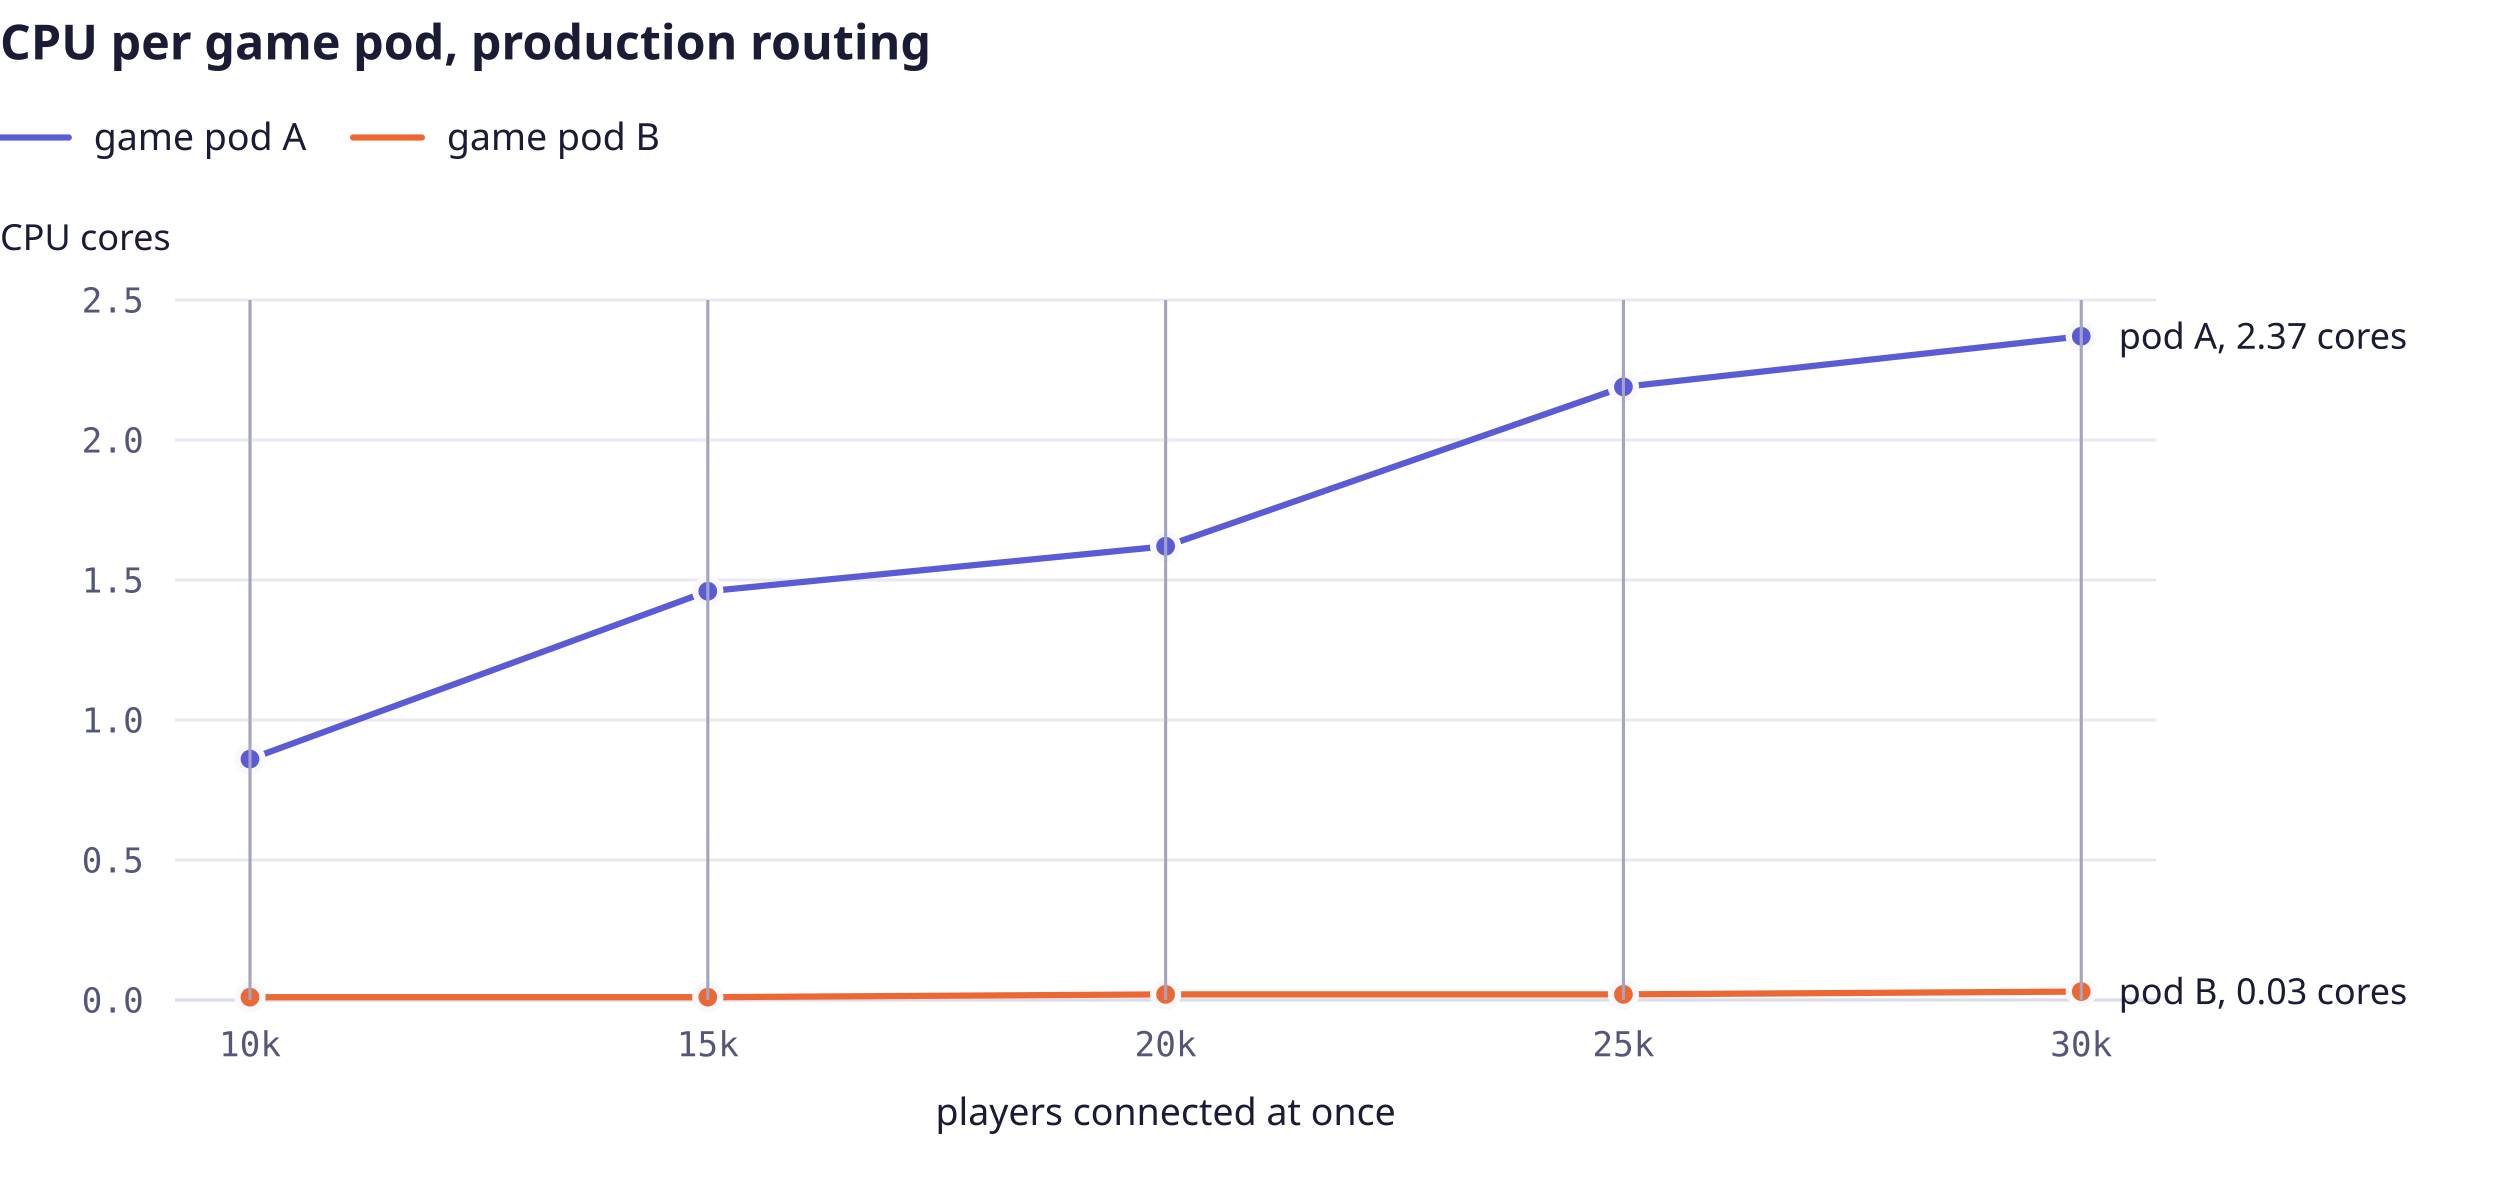
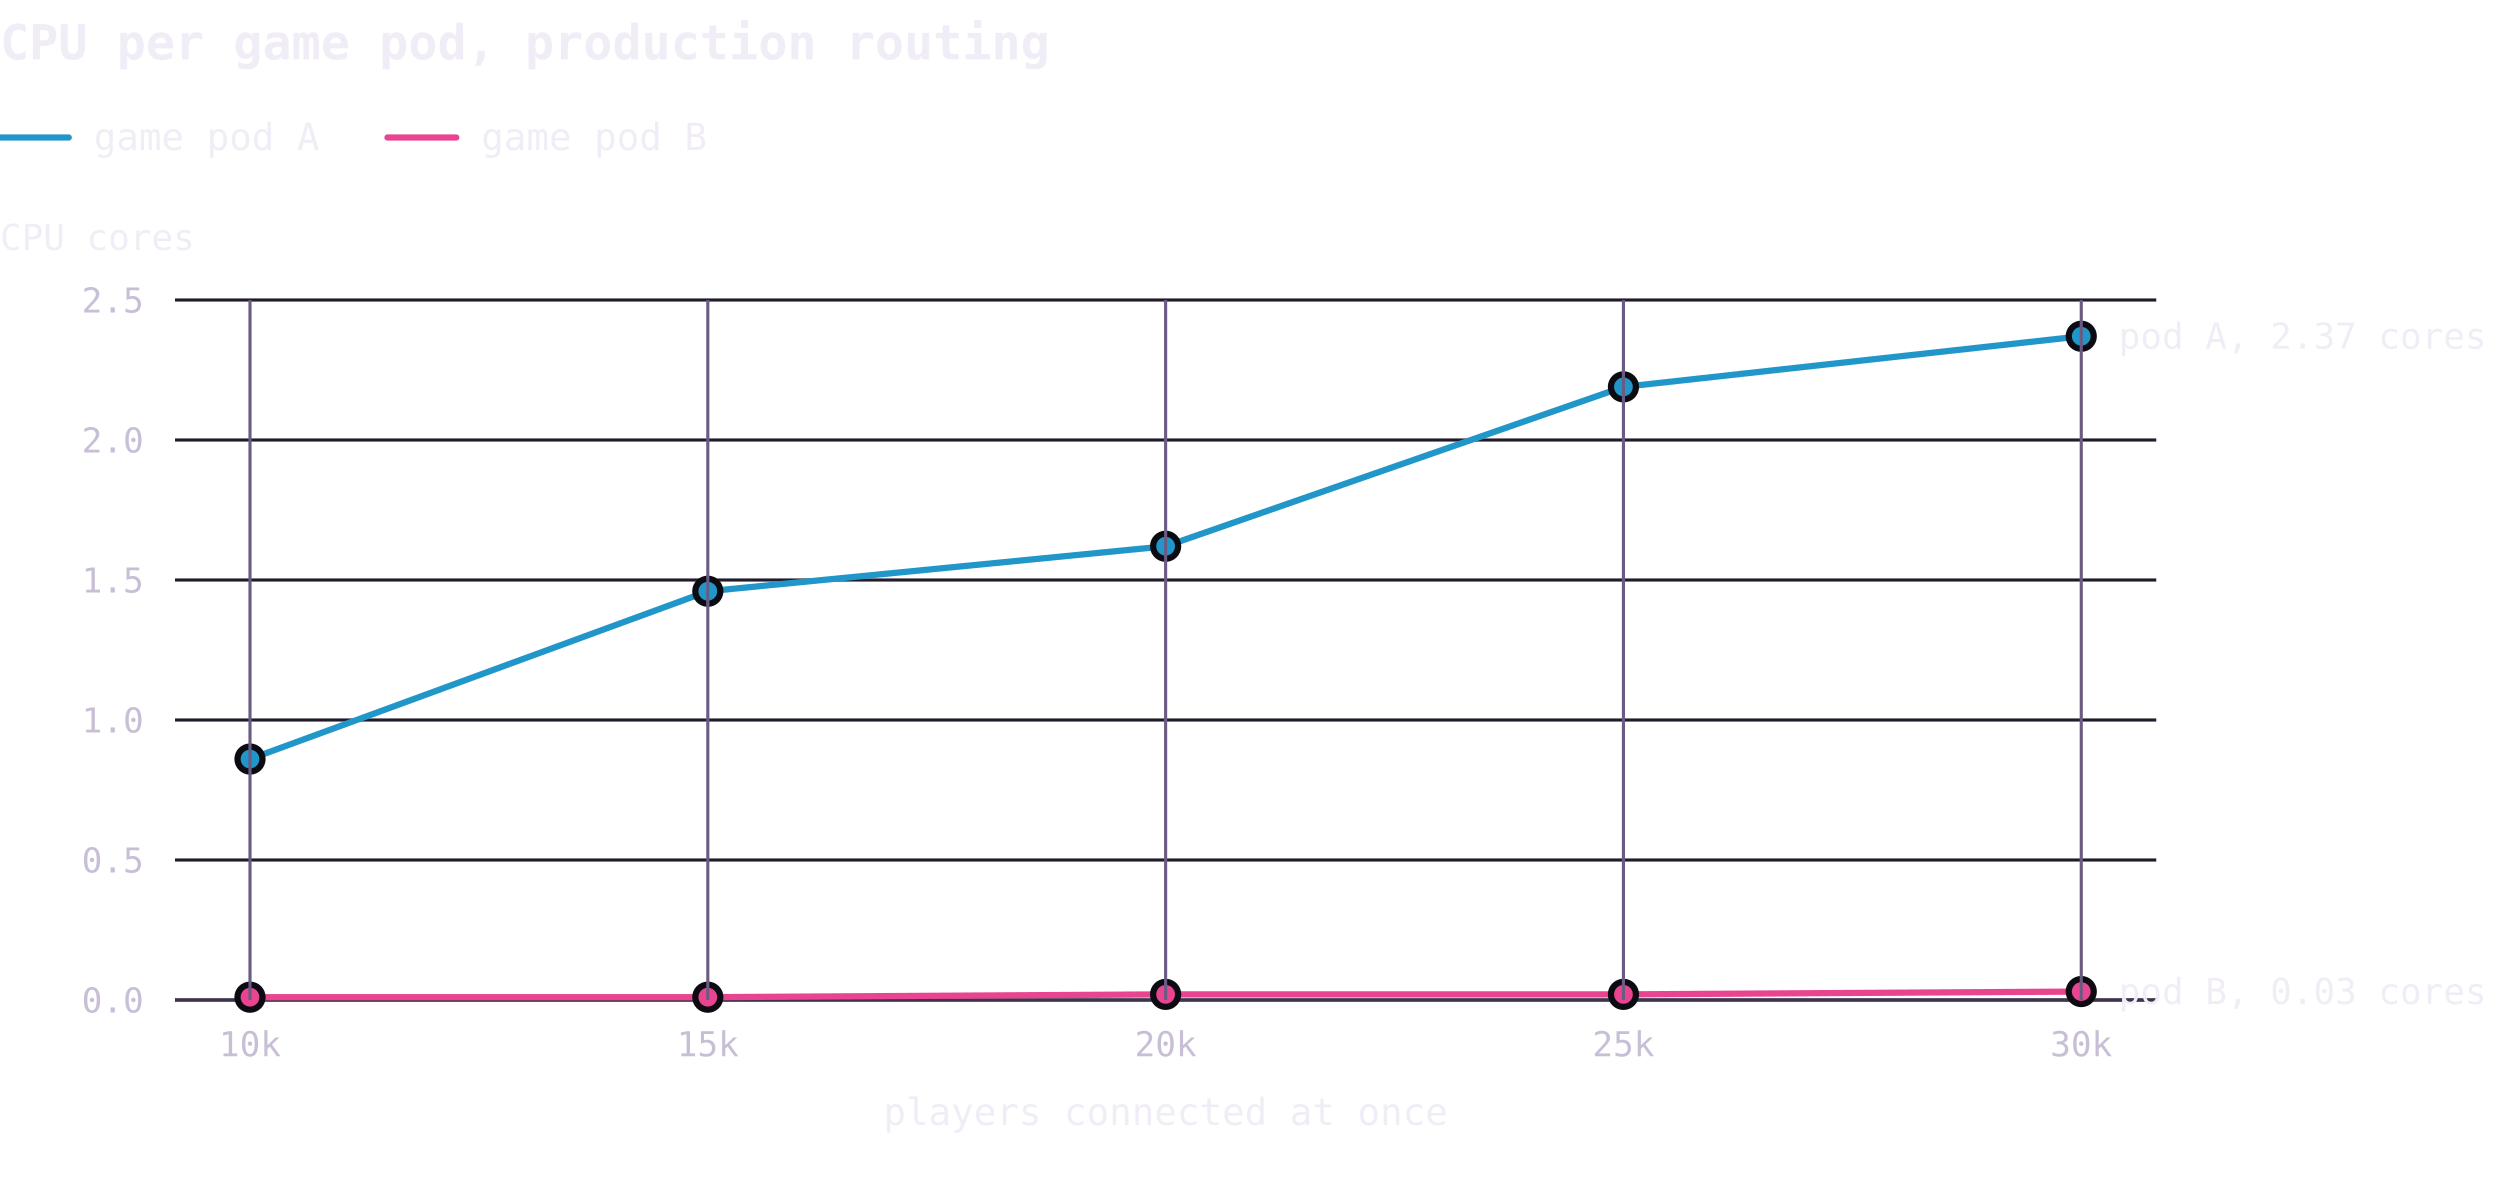
- <svg xmlns="http://www.w3.org/2000/svg" viewBox="0 0 800 380" width="800" height="380" role="img" aria-label="CPU per game pod with production's routing: pod A does all the work, pod B stays idle">
-   <text x="0" y="19" font-size="15.5" class="dg-t dg-b" fill="#1a1b35" font-family="PT Sans, sans-serif" font-weight="700">CPU per game pod, production routing</text>
-   <path d="M56 320H690" style="stroke:var(--dg-grid,#e9e9f1)" stroke-width="1" />
-   <text x="46" y="324" font-size="11" text-anchor="end" class="dg-m" fill="#55577a" font-family="JetBrains Mono, monospace" font-weight="500">0.0</text>
-   <path d="M56 275.2H690" style="stroke:var(--dg-grid,#e9e9f1)" stroke-width="1" />
-   <text x="46" y="279.2" font-size="11" text-anchor="end" class="dg-m" fill="#55577a" font-family="JetBrains Mono, monospace" font-weight="500">0.5</text>
-   <path d="M56 230.4H690" style="stroke:var(--dg-grid,#e9e9f1)" stroke-width="1" />
-   <text x="46" y="234.4" font-size="11" text-anchor="end" class="dg-m" fill="#55577a" font-family="JetBrains Mono, monospace" font-weight="500">1.0</text>
-   <path d="M56 185.6H690" style="stroke:var(--dg-grid,#e9e9f1)" stroke-width="1" />
-   <text x="46" y="189.6" font-size="11" text-anchor="end" class="dg-m" fill="#55577a" font-family="JetBrains Mono, monospace" font-weight="500">1.5</text>
-   <path d="M56 140.8H690" style="stroke:var(--dg-grid,#e9e9f1)" stroke-width="1" />
-   <text x="46" y="144.8" font-size="11" text-anchor="end" class="dg-m" fill="#55577a" font-family="JetBrains Mono, monospace" font-weight="500">2.0</text>
-   <path d="M56 96H690" style="stroke:var(--dg-grid,#e9e9f1)" stroke-width="1" />
-   <text x="46" y="100" font-size="11" text-anchor="end" class="dg-m" fill="#55577a" font-family="JetBrains Mono, monospace" font-weight="500">2.5</text>
-   <text x="0" y="80" font-size="11.5" class="dg-t" fill="#1a1b35" font-family="PT Sans, sans-serif">CPU cores</text>
-   <path d="M56 320H690" style="stroke:var(--dg-border,#dcdde8)" stroke-width="1" />
-   <text x="80" y="338" font-size="11" text-anchor="middle" class="dg-m" fill="#55577a" font-family="JetBrains Mono, monospace" font-weight="500">10k</text>
-   <text x="226.5" y="338" font-size="11" text-anchor="middle" class="dg-m" fill="#55577a" font-family="JetBrains Mono, monospace" font-weight="500">15k</text>
-   <text x="373" y="338" font-size="11" text-anchor="middle" class="dg-m" fill="#55577a" font-family="JetBrains Mono, monospace" font-weight="500">20k</text>
-   <text x="519.5" y="338" font-size="11" text-anchor="middle" class="dg-m" fill="#55577a" font-family="JetBrains Mono, monospace" font-weight="500">25k</text>
-   <text x="666" y="338" font-size="11" text-anchor="middle" class="dg-m" fill="#55577a" font-family="JetBrains Mono, monospace" font-weight="500">30k</text>
-   <text x="373" y="360" font-size="12" text-anchor="middle" class="dg-t" fill="#1a1b35" font-family="PT Sans, sans-serif">players connected at once</text>
-   <path d="M80 319.1L226.5 319.1L373 318.2L519.5 318.2L666 317.3" fill="none" style="stroke:var(--dg-series-2,#eb6834)" stroke-width="2" stroke-linejoin="round" stroke-linecap="round" />
-   <path d="M80 242.9L226.5 189.2L373 174.8L519.5 123.8L666 107.6" fill="none" style="stroke:var(--dg-series-1,#5b5bd6)" stroke-width="2" stroke-linejoin="round" stroke-linecap="round" />
-   <circle cx="80" cy="319.1" r="4" style="fill:var(--dg-series-2,#eb6834);stroke:var(--dg-page,#f9f8fd)" stroke-width="2" />
-   <circle cx="226.5" cy="319.1" r="4" style="fill:var(--dg-series-2,#eb6834);stroke:var(--dg-page,#f9f8fd)" stroke-width="2" />
-   <circle cx="373" cy="318.2" r="4" style="fill:var(--dg-series-2,#eb6834);stroke:var(--dg-page,#f9f8fd)" stroke-width="2" />
-   <circle cx="519.5" cy="318.2" r="4" style="fill:var(--dg-series-2,#eb6834);stroke:var(--dg-page,#f9f8fd)" stroke-width="2" />
-   <circle cx="666" cy="317.3" r="4" style="fill:var(--dg-series-2,#eb6834);stroke:var(--dg-page,#f9f8fd)" stroke-width="2" />
-   <circle cx="80" cy="242.9" r="4" style="fill:var(--dg-series-1,#5b5bd6);stroke:var(--dg-page,#f9f8fd)" stroke-width="2" />
-   <circle cx="226.5" cy="189.2" r="4" style="fill:var(--dg-series-1,#5b5bd6);stroke:var(--dg-page,#f9f8fd)" stroke-width="2" />
-   <circle cx="373" cy="174.8" r="4" style="fill:var(--dg-series-1,#5b5bd6);stroke:var(--dg-page,#f9f8fd)" stroke-width="2" />
-   <circle cx="519.5" cy="123.8" r="4" style="fill:var(--dg-series-1,#5b5bd6);stroke:var(--dg-page,#f9f8fd)" stroke-width="2" />
-   <circle cx="666" cy="107.6" r="4" style="fill:var(--dg-series-1,#5b5bd6);stroke:var(--dg-page,#f9f8fd)" stroke-width="2" />
-   <path d="M0 44h22" fill="none" style="stroke:var(--dg-series-1,#5b5bd6)" stroke-width="2" stroke-linecap="round" />
-   <text x="30" y="48" font-size="12" class="dg-t" fill="#1a1b35" font-family="PT Sans, sans-serif">game pod A</text>
-   <path d="M113 44h22" fill="none" style="stroke:var(--dg-series-2,#eb6834)" stroke-width="2" stroke-linecap="round" />
-   <text x="143" y="48" font-size="12" class="dg-t" fill="#1a1b35" font-family="PT Sans, sans-serif">game pod B</text>
-   <text x="678" y="111.6" font-size="11.5" class="dg-t" fill="#1a1b35" font-family="PT Sans, sans-serif">pod A, 2.37 cores</text>
-   <text x="678" y="321.3" font-size="11.5" class="dg-t" fill="#1a1b35" font-family="PT Sans, sans-serif">pod B, 0.03 cores</text>
-   <g class="dg-hit" data-tip="{&quot;t&quot;: &quot;10,000 players&quot;, &quot;r&quot;: [[&quot;0.86 cores&quot;, &quot;game pod A&quot;, &quot;var(--dg-series-1,#5b5bd6)&quot;, false], [&quot;0.01 cores&quot;, &quot;game pod B&quot;, &quot;var(--dg-series-2,#eb6834)&quot;, false]]}">
-     <path class="dg-xhair" d="M80 96V320" fill="none" style="stroke:var(--dg-edge,#a3a5bf)" stroke-width="1" />
+ <svg xmlns="http://www.w3.org/2000/svg" viewBox="0 0 800 380" width="800" height="380" role="group" aria-label="CPU per game pod with production's routing: pod A does all the work, pod B stays idle">
+   <text x="0" y="19" font-size="15.5" class="dg-t dg-b" fill="#f1edf7" font-family="IBM Plex Mono, monospace" font-weight="700">CPU per game pod, production routing</text>
+   <path d="M56 320H690" style="stroke:var(--dg-grid,#211b2c)" stroke-width="1" />
+   <text x="46" y="324" font-size="11" text-anchor="end" class="dg-m" fill="#c8bfd6" font-family="IBM Plex Mono, monospace" font-weight="500">0.0</text>
+   <path d="M56 275.2H690" style="stroke:var(--dg-grid,#211b2c)" stroke-width="1" />
+   <text x="46" y="279.2" font-size="11" text-anchor="end" class="dg-m" fill="#c8bfd6" font-family="IBM Plex Mono, monospace" font-weight="500">0.5</text>
+   <path d="M56 230.4H690" style="stroke:var(--dg-grid,#211b2c)" stroke-width="1" />
+   <text x="46" y="234.4" font-size="11" text-anchor="end" class="dg-m" fill="#c8bfd6" font-family="IBM Plex Mono, monospace" font-weight="500">1.0</text>
+   <path d="M56 185.6H690" style="stroke:var(--dg-grid,#211b2c)" stroke-width="1" />
+   <text x="46" y="189.6" font-size="11" text-anchor="end" class="dg-m" fill="#c8bfd6" font-family="IBM Plex Mono, monospace" font-weight="500">1.5</text>
+   <path d="M56 140.8H690" style="stroke:var(--dg-grid,#211b2c)" stroke-width="1" />
+   <text x="46" y="144.8" font-size="11" text-anchor="end" class="dg-m" fill="#c8bfd6" font-family="IBM Plex Mono, monospace" font-weight="500">2.0</text>
+   <path d="M56 96H690" style="stroke:var(--dg-grid,#211b2c)" stroke-width="1" />
+   <text x="46" y="100" font-size="11" text-anchor="end" class="dg-m" fill="#c8bfd6" font-family="IBM Plex Mono, monospace" font-weight="500">2.5</text>
+   <text x="0" y="80" font-size="11.5" class="dg-t" fill="#f1edf7" font-family="IBM Plex Mono, monospace">CPU cores</text>
+   <path d="M56 320H690" style="stroke:var(--dg-border,#3e3450)" stroke-width="1" />
+   <text x="80" y="338" font-size="11" text-anchor="middle" class="dg-m" fill="#c8bfd6" font-family="IBM Plex Mono, monospace" font-weight="500">10k</text>
+   <text x="226.5" y="338" font-size="11" text-anchor="middle" class="dg-m" fill="#c8bfd6" font-family="IBM Plex Mono, monospace" font-weight="500">15k</text>
+   <text x="373" y="338" font-size="11" text-anchor="middle" class="dg-m" fill="#c8bfd6" font-family="IBM Plex Mono, monospace" font-weight="500">20k</text>
+   <text x="519.5" y="338" font-size="11" text-anchor="middle" class="dg-m" fill="#c8bfd6" font-family="IBM Plex Mono, monospace" font-weight="500">25k</text>
+   <text x="666" y="338" font-size="11" text-anchor="middle" class="dg-m" fill="#c8bfd6" font-family="IBM Plex Mono, monospace" font-weight="500">30k</text>
+   <text x="373" y="360" font-size="12" text-anchor="middle" class="dg-t" fill="#f1edf7" font-family="IBM Plex Mono, monospace">players connected at once</text>
+   <path d="M80 319.1L226.5 319.1L373 318.2L519.5 318.2L666 317.3" fill="none" style="stroke:var(--dg-series-2,#e8448f)" stroke-width="2" stroke-linejoin="round" stroke-linecap="round" />
+   <path d="M80 242.9L226.5 189.2L373 174.8L519.5 123.8L666 107.6" fill="none" style="stroke:var(--dg-series-1,#2196c8)" stroke-width="2" stroke-linejoin="round" stroke-linecap="round" />
+   <circle cx="80" cy="319.1" r="4" style="fill:var(--dg-series-2,#e8448f);stroke:var(--dg-page,#0d0b12)" stroke-width="2" />
+   <circle cx="226.5" cy="319.1" r="4" style="fill:var(--dg-series-2,#e8448f);stroke:var(--dg-page,#0d0b12)" stroke-width="2" />
+   <circle cx="373" cy="318.2" r="4" style="fill:var(--dg-series-2,#e8448f);stroke:var(--dg-page,#0d0b12)" stroke-width="2" />
+   <circle cx="519.5" cy="318.2" r="4" style="fill:var(--dg-series-2,#e8448f);stroke:var(--dg-page,#0d0b12)" stroke-width="2" />
+   <circle cx="666" cy="317.3" r="4" style="fill:var(--dg-series-2,#e8448f);stroke:var(--dg-page,#0d0b12)" stroke-width="2" />
+   <circle cx="80" cy="242.9" r="4" style="fill:var(--dg-series-1,#2196c8);stroke:var(--dg-page,#0d0b12)" stroke-width="2" />
+   <circle cx="226.5" cy="189.2" r="4" style="fill:var(--dg-series-1,#2196c8);stroke:var(--dg-page,#0d0b12)" stroke-width="2" />
+   <circle cx="373" cy="174.8" r="4" style="fill:var(--dg-series-1,#2196c8);stroke:var(--dg-page,#0d0b12)" stroke-width="2" />
+   <circle cx="519.5" cy="123.8" r="4" style="fill:var(--dg-series-1,#2196c8);stroke:var(--dg-page,#0d0b12)" stroke-width="2" />
+   <circle cx="666" cy="107.6" r="4" style="fill:var(--dg-series-1,#2196c8);stroke:var(--dg-page,#0d0b12)" stroke-width="2" />
+   <path d="M0 44h22" fill="none" style="stroke:var(--dg-series-1,#2196c8)" stroke-width="2" stroke-linecap="round" />
+   <text x="30" y="48" font-size="12" class="dg-t" fill="#f1edf7" font-family="IBM Plex Mono, monospace">game pod A</text>
+   <path d="M124 44h22" fill="none" style="stroke:var(--dg-series-2,#e8448f)" stroke-width="2" stroke-linecap="round" />
+   <text x="154" y="48" font-size="12" class="dg-t" fill="#f1edf7" font-family="IBM Plex Mono, monospace">game pod B</text>
+   <text x="678" y="111.6" font-size="11.5" class="dg-t" fill="#f1edf7" font-family="IBM Plex Mono, monospace">pod A, 2.37 cores</text>
+   <text x="678" y="321.3" font-size="11.5" class="dg-t" fill="#f1edf7" font-family="IBM Plex Mono, monospace">pod B, 0.03 cores</text>
+   <g class="dg-hit" data-tip="{&quot;t&quot;: &quot;10,000 players&quot;, &quot;r&quot;: [[&quot;0.86 cores&quot;, &quot;game pod A&quot;, &quot;var(--dg-series-1,#2196c8)&quot;, false], [&quot;0.01 cores&quot;, &quot;game pod B&quot;, &quot;var(--dg-series-2,#e8448f)&quot;, false]]}">
+     <path class="dg-xhair" d="M80 96V320" fill="none" style="stroke:var(--dg-edge,#6a5b82)" stroke-width="1" />
    <rect x="6.8" y="96" width="146.5" height="224" fill="#000" fill-opacity="0" />
  </g>
-   <g class="dg-hit" data-tip="{&quot;t&quot;: &quot;15,000 players&quot;, &quot;r&quot;: [[&quot;1.46 cores&quot;, &quot;game pod A&quot;, &quot;var(--dg-series-1,#5b5bd6)&quot;, false], [&quot;0.01 cores&quot;, &quot;game pod B&quot;, &quot;var(--dg-series-2,#eb6834)&quot;, false]]}">
-     <path class="dg-xhair" d="M226.5 96V320" fill="none" style="stroke:var(--dg-edge,#a3a5bf)" stroke-width="1" />
+   <g class="dg-hit" data-tip="{&quot;t&quot;: &quot;15,000 players&quot;, &quot;r&quot;: [[&quot;1.46 cores&quot;, &quot;game pod A&quot;, &quot;var(--dg-series-1,#2196c8)&quot;, false], [&quot;0.01 cores&quot;, &quot;game pod B&quot;, &quot;var(--dg-series-2,#e8448f)&quot;, false]]}">
+     <path class="dg-xhair" d="M226.5 96V320" fill="none" style="stroke:var(--dg-edge,#6a5b82)" stroke-width="1" />
    <rect x="153.2" y="96" width="146.5" height="224" fill="#000" fill-opacity="0" />
  </g>
-   <g class="dg-hit" data-tip="{&quot;t&quot;: &quot;20,000 players&quot;, &quot;r&quot;: [[&quot;1.62 cores&quot;, &quot;game pod A&quot;, &quot;var(--dg-series-1,#5b5bd6)&quot;, false], [&quot;0.02 cores&quot;, &quot;game pod B&quot;, &quot;var(--dg-series-2,#eb6834)&quot;, false]]}">
-     <path class="dg-xhair" d="M373 96V320" fill="none" style="stroke:var(--dg-edge,#a3a5bf)" stroke-width="1" />
+   <g class="dg-hit" data-tip="{&quot;t&quot;: &quot;20,000 players&quot;, &quot;r&quot;: [[&quot;1.62 cores&quot;, &quot;game pod A&quot;, &quot;var(--dg-series-1,#2196c8)&quot;, false], [&quot;0.02 cores&quot;, &quot;game pod B&quot;, &quot;var(--dg-series-2,#e8448f)&quot;, false]]}">
+     <path class="dg-xhair" d="M373 96V320" fill="none" style="stroke:var(--dg-edge,#6a5b82)" stroke-width="1" />
    <rect x="299.8" y="96" width="146.5" height="224" fill="#000" fill-opacity="0" />
  </g>
-   <g class="dg-hit" data-tip="{&quot;t&quot;: &quot;25,000 players&quot;, &quot;r&quot;: [[&quot;2.19 cores&quot;, &quot;game pod A&quot;, &quot;var(--dg-series-1,#5b5bd6)&quot;, false], [&quot;0.02 cores&quot;, &quot;game pod B&quot;, &quot;var(--dg-series-2,#eb6834)&quot;, false]]}">
-     <path class="dg-xhair" d="M519.5 96V320" fill="none" style="stroke:var(--dg-edge,#a3a5bf)" stroke-width="1" />
+   <g class="dg-hit" data-tip="{&quot;t&quot;: &quot;25,000 players&quot;, &quot;r&quot;: [[&quot;2.19 cores&quot;, &quot;game pod A&quot;, &quot;var(--dg-series-1,#2196c8)&quot;, false], [&quot;0.02 cores&quot;, &quot;game pod B&quot;, &quot;var(--dg-series-2,#e8448f)&quot;, false]]}">
+     <path class="dg-xhair" d="M519.5 96V320" fill="none" style="stroke:var(--dg-edge,#6a5b82)" stroke-width="1" />
    <rect x="446.2" y="96" width="146.5" height="224" fill="#000" fill-opacity="0" />
  </g>
-   <g class="dg-hit" data-tip="{&quot;t&quot;: &quot;30,000 players&quot;, &quot;r&quot;: [[&quot;2.37 cores&quot;, &quot;game pod A&quot;, &quot;var(--dg-series-1,#5b5bd6)&quot;, false], [&quot;0.03 cores&quot;, &quot;game pod B&quot;, &quot;var(--dg-series-2,#eb6834)&quot;, false]]}">
-     <path class="dg-xhair" d="M666 96V320" fill="none" style="stroke:var(--dg-edge,#a3a5bf)" stroke-width="1" />
+   <g class="dg-hit" data-tip="{&quot;t&quot;: &quot;30,000 players&quot;, &quot;r&quot;: [[&quot;2.37 cores&quot;, &quot;game pod A&quot;, &quot;var(--dg-series-1,#2196c8)&quot;, false], [&quot;0.03 cores&quot;, &quot;game pod B&quot;, &quot;var(--dg-series-2,#e8448f)&quot;, false]]}">
+     <path class="dg-xhair" d="M666 96V320" fill="none" style="stroke:var(--dg-edge,#6a5b82)" stroke-width="1" />
    <rect x="592.8" y="96" width="146.5" height="224" fill="#000" fill-opacity="0" />
  </g>
</svg>
